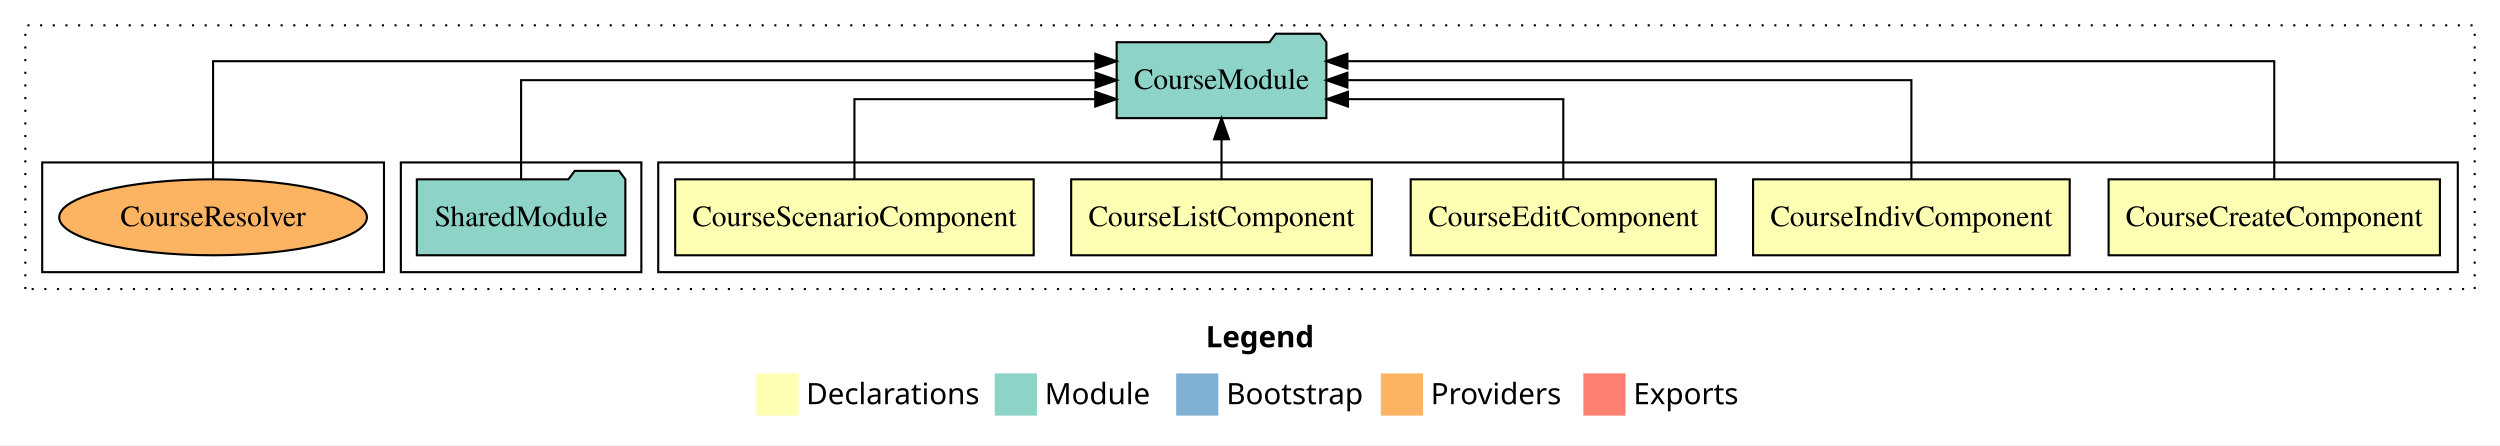
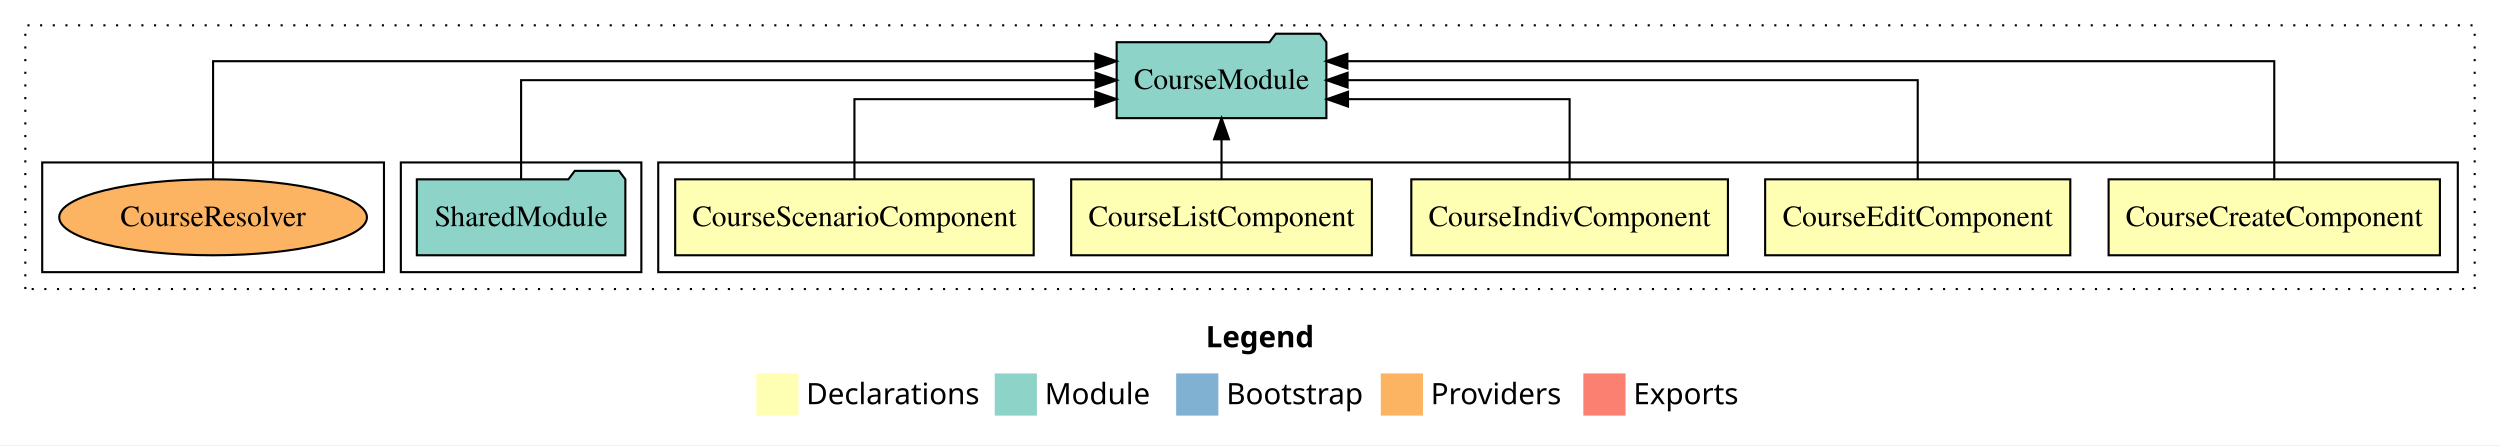
<svg xmlns="http://www.w3.org/2000/svg" width="1185pt" height="211pt" viewBox="0.00 0.00 1185.00 211.00">
  <g id="graph0" class="graph" transform="scale(1 1) rotate(0) translate(4 207)">
    <polygon fill="#ffffff" stroke="transparent" points="-4,4 -4,-207 1181,-207 1181,4 -4,4" />
    <text text-anchor="start" x="567.509" y="-42.4" font-family="sans-serif" font-weight="bold" font-size="14.00" fill="#000000">Legend</text>
    <polygon fill="#ffffb3" stroke="transparent" points="354.5,-10 354.5,-30 374.5,-30 374.5,-10 354.5,-10" />
    <text text-anchor="start" x="378.129" y="-15.4" font-family="sans-serif" font-size="14.00" fill="#000000">  Declarations</text>
    <polygon fill="#8dd3c7" stroke="transparent" points="467.5,-10 467.5,-30 487.5,-30 487.5,-10 467.5,-10" />
    <text text-anchor="start" x="491.225" y="-15.4" font-family="sans-serif" font-size="14.00" fill="#000000">  Module</text>
    <polygon fill="#80b1d3" stroke="transparent" points="553.5,-10 553.5,-30 573.5,-30 573.5,-10 553.5,-10" />
    <text text-anchor="start" x="577.281" y="-15.4" font-family="sans-serif" font-size="14.00" fill="#000000">  Bootstrap</text>
    <polygon fill="#fdb462" stroke="transparent" points="650.5,-10 650.5,-30 670.5,-30 670.5,-10 650.5,-10" />
    <text text-anchor="start" x="674.173" y="-15.4" font-family="sans-serif" font-size="14.00" fill="#000000">  Providers</text>
    <polygon fill="#fb8072" stroke="transparent" points="746.5,-10 746.5,-30 766.5,-30 766.5,-10 746.5,-10" />
    <text text-anchor="start" x="770.226" y="-15.4" font-family="sans-serif" font-size="14.00" fill="#000000">  Exports</text>
    <g id="clust1" class="cluster">
      <polygon fill="none" stroke="#000000" stroke-dasharray="1,5" points="8,-70 8,-195 1169,-195 1169,-70 8,-70" />
    </g>
    <g id="clust2" class="cluster">
      <polygon fill="none" stroke="#000000" points="308,-78 308,-130 1161,-130 1161,-78 308,-78" />
    </g>
    <g id="clust8" class="cluster">
      <polygon fill="none" stroke="#000000" points="186,-78 186,-130 300,-130 300,-78 186,-78" />
    </g>
    <g id="clust11" class="cluster">
      <polygon fill="none" stroke="#000000" points="16,-78 16,-130 178,-130 178,-78 16,-78" />
    </g>
    <g id="node1" class="node">
      <polygon fill="#ffffb3" stroke="#000000" points="1152.521,-122 995.479,-122 995.479,-86 1152.521,-86 1152.521,-122" />
      <text text-anchor="middle" x="1074" y="-99.8" font-family="Times,serif" font-size="14.00" fill="#000000">CourseCreateComponent</text>
    </g>
    <g id="node6" class="node">
      <polygon fill="#8dd3c7" stroke="#000000" points="624.706,-187 621.706,-191 600.706,-191 597.706,-187 525.294,-187 525.294,-151 624.706,-151 624.706,-187" />
      <text text-anchor="middle" x="575" y="-164.8" font-family="Times,serif" font-size="14.00" fill="#000000">CourseModule</text>
    </g>
    <g id="edge1" class="edge">
      <path fill="none" stroke="#000000" d="M1074,-122.292C1074,-144.206 1074,-178 1074,-178 1074,-178 634.67,-178 634.67,-178" />
      <polygon fill="#000000" stroke="#000000" points="634.67,-174.5 624.67,-178 634.67,-181.5 634.67,-174.5" />
    </g>
    <g id="node2" class="node">
-       <polygon fill="#ffffb3" stroke="#000000" points="977.041,-122 826.959,-122 826.959,-86 977.041,-86 977.041,-122" />
-       <text text-anchor="middle" x="902" y="-99.8" font-family="Times,serif" font-size="14.00" fill="#000000">CourseIndivComponent</text>
+       <polygon fill="#ffffb3" stroke="#000000" points="977.323,-122 832.677,-122 832.677,-86 977.323,-86 977.323,-122" />
+       <text text-anchor="middle" x="905" y="-99.8" font-family="Times,serif" font-size="14.00" fill="#000000">CourseEditComponent</text>
    </g>
    <g id="edge2" class="edge">
-       <path fill="none" stroke="#000000" d="M902,-122.106C902,-141.339 902,-169 902,-169 902,-169 634.664,-169 634.664,-169" />
-       <polygon fill="#000000" stroke="#000000" points="634.664,-165.5 624.664,-169 634.664,-172.5 634.664,-165.5" />
+       <path fill="none" stroke="#000000" d="M905,-122.106C905,-141.339 905,-169 905,-169 905,-169 634.762,-169 634.762,-169" />
+       <polygon fill="#000000" stroke="#000000" points="634.762,-165.5 624.762,-169 634.762,-172.5 634.762,-165.5" />
    </g>
    <g id="node3" class="node">
-       <polygon fill="#ffffb3" stroke="#000000" points="809.323,-122 664.677,-122 664.677,-86 809.323,-86 809.323,-122" />
-       <text text-anchor="middle" x="737" y="-99.8" font-family="Times,serif" font-size="14.00" fill="#000000">CourseEditComponent</text>
+       <polygon fill="#ffffb3" stroke="#000000" points="815.041,-122 664.959,-122 664.959,-86 815.041,-86 815.041,-122" />
+       <text text-anchor="middle" x="740" y="-99.8" font-family="Times,serif" font-size="14.00" fill="#000000">CourseIndivComponent</text>
    </g>
    <g id="edge3" class="edge">
-       <path fill="none" stroke="#000000" d="M737,-122.027C737,-138.398 737,-160 737,-160 737,-160 634.927,-160 634.927,-160" />
-       <polygon fill="#000000" stroke="#000000" points="634.927,-156.5 624.927,-160 634.927,-163.5 634.927,-156.5" />
+       <path fill="none" stroke="#000000" d="M740,-122.027C740,-138.398 740,-160 740,-160 740,-160 634.953,-160 634.953,-160" />
+       <polygon fill="#000000" stroke="#000000" points="634.953,-156.5 624.953,-160 634.953,-163.5 634.953,-156.5" />
    </g>
    <g id="node4" class="node">
      <polygon fill="#ffffb3" stroke="#000000" points="646.267,-122 503.733,-122 503.733,-86 646.267,-86 646.267,-122" />
      <text text-anchor="middle" x="575" y="-99.8" font-family="Times,serif" font-size="14.00" fill="#000000">CourseListComponent</text>
    </g>
    <g id="edge4" class="edge">
      <path fill="none" stroke="#000000" d="M575,-122.106C575,-122.106 575,-140.991 575,-140.991" />
      <polygon fill="#000000" stroke="#000000" points="571.5,-140.991 575,-150.991 578.5,-140.991 571.5,-140.991" />
    </g>
    <g id="node5" class="node">
      <polygon fill="#ffffb3" stroke="#000000" points="485.966,-122 316.034,-122 316.034,-86 485.966,-86 485.966,-122" />
      <text text-anchor="middle" x="401" y="-99.8" font-family="Times,serif" font-size="14.00" fill="#000000">CourseScenarioComponent</text>
    </g>
    <g id="edge5" class="edge">
      <path fill="none" stroke="#000000" d="M401,-122.027C401,-138.398 401,-160 401,-160 401,-160 515.139,-160 515.139,-160" />
      <polygon fill="#000000" stroke="#000000" points="515.139,-163.5 525.139,-160 515.139,-156.5 515.139,-163.5" />
    </g>
    <g id="node7" class="node">
      <polygon fill="#8dd3c7" stroke="#000000" points="292.423,-122 289.423,-126 268.423,-126 265.423,-122 193.577,-122 193.577,-86 292.423,-86 292.423,-122" />
      <text text-anchor="middle" x="243" y="-99.8" font-family="Times,serif" font-size="14.00" fill="#000000">SharedModule</text>
    </g>
    <g id="edge6" class="edge">
      <path fill="none" stroke="#000000" d="M243,-122.106C243,-141.339 243,-169 243,-169 243,-169 515.296,-169 515.296,-169" />
      <polygon fill="#000000" stroke="#000000" points="515.296,-172.5 525.296,-169 515.296,-165.5 515.296,-172.5" />
    </g>
    <g id="node8" class="node">
      <ellipse fill="#fdb462" stroke="#000000" cx="97" cy="-104" rx="72.931" ry="18" />
      <text text-anchor="middle" x="97" y="-99.8" font-family="Times,serif" font-size="14.00" fill="#000000">CourseResolver</text>
    </g>
    <g id="edge7" class="edge">
      <path fill="none" stroke="#000000" d="M97,-122.292C97,-144.206 97,-178 97,-178 97,-178 515.198,-178 515.198,-178" />
      <polygon fill="#000000" stroke="#000000" points="515.198,-181.5 525.198,-178 515.198,-174.5 515.198,-181.5" />
    </g>
  </g>
</svg>
